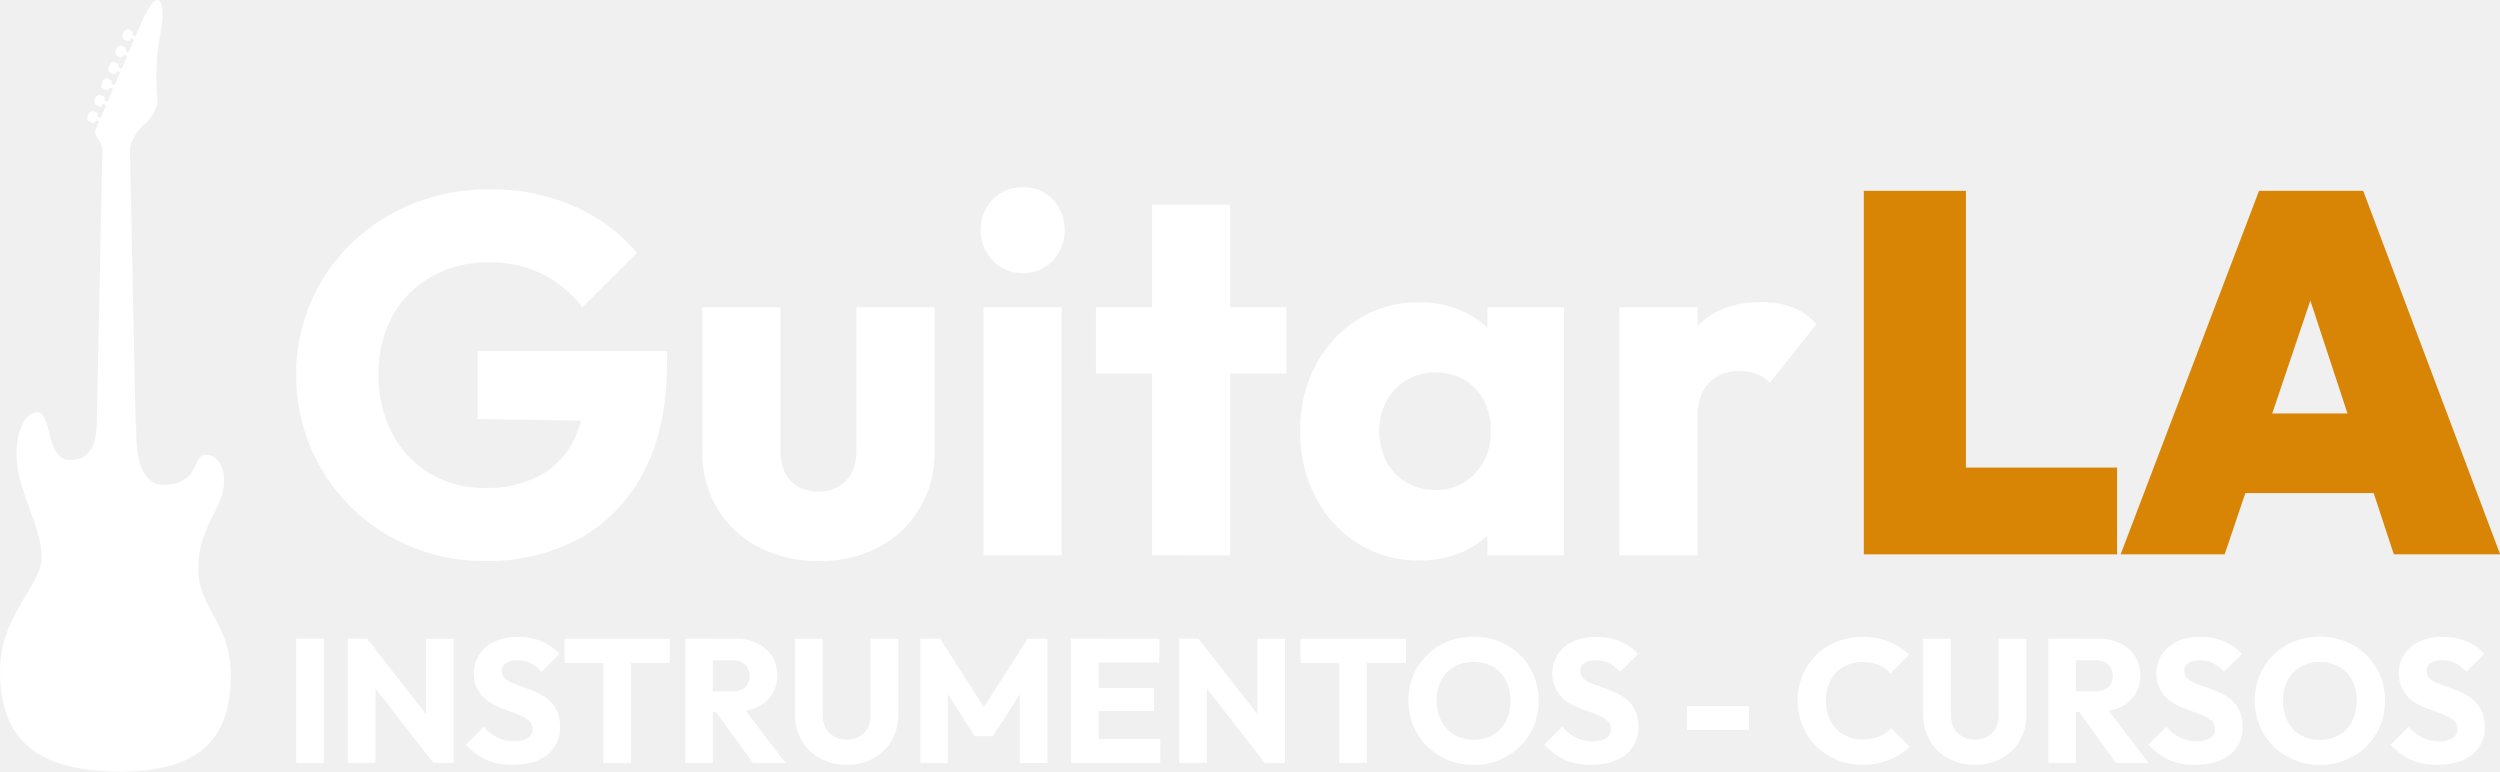
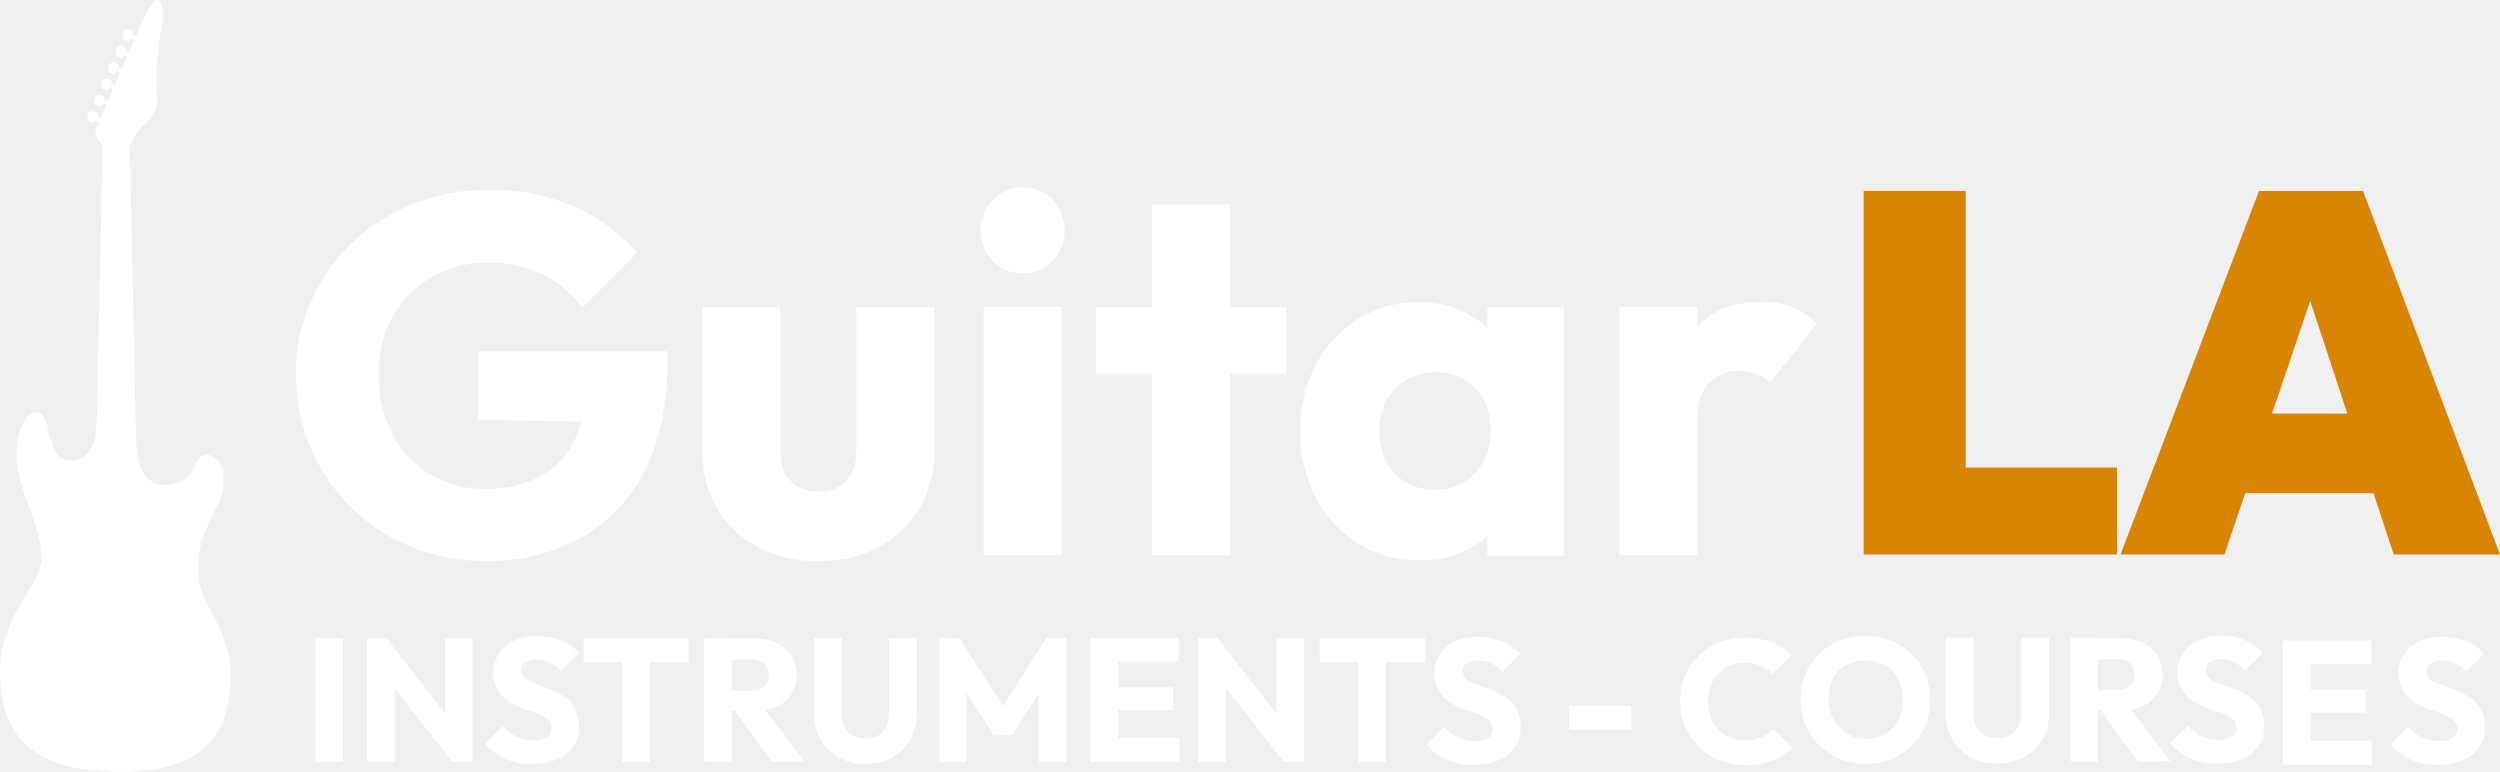
- <svg xmlns="http://www.w3.org/2000/svg" id="Capa_1" data-name="Capa 1" viewBox="0 0 644.3 198.86">
-   <defs>
-     <style>.cls-1,.cls-2{fill:#fff;}.cls-2{fill-rule:evenodd;}.cls-3{fill:#d88506;}</style>
-   </defs>
-   <path class="cls-1" d="M143.59,161.33a49,49,0,0,1-19-3.69A47.51,47.51,0,0,1,95,113.3a46.32,46.32,0,0,1,3.82-18.82,47,47,0,0,1,10.6-15.2A48.49,48.49,0,0,1,125.3,69.15a52,52,0,0,1,19.48-3.62,53.06,53.06,0,0,1,21.77,4.34,44.63,44.63,0,0,1,16.26,12L168.73,95.93a29.28,29.28,0,0,0-10.53-8.69,31.36,31.36,0,0,0-13.69-2.9A29.33,29.33,0,0,0,129.91,88,25.77,25.77,0,0,0,119.84,98.1a30.71,30.71,0,0,0-3.62,15.2,31.5,31.5,0,0,0,3.56,15.26,26.1,26.1,0,0,0,9.73,10.27,27.29,27.29,0,0,0,14.22,3.68,28.9,28.9,0,0,0,13.88-3.09,21.19,21.19,0,0,0,8.81-8.95,30.2,30.2,0,0,0,3.09-14.28l13.69,9.21-41.45-.66V107.25h48.82v3q0,16.71-6,28.1A40.51,40.51,0,0,1,168,155.54,50.07,50.07,0,0,1,143.59,161.33Z" transform="translate(-18.66 -16.75)" />
-   <path class="cls-1" d="M229.66,161.33a32.65,32.65,0,0,1-15.6-3.62,26.65,26.65,0,0,1-10.59-10A28,28,0,0,1,199.65,133V95.93h20.13v36.84a13.22,13.22,0,0,0,1.12,5.66,8.21,8.21,0,0,0,3.36,3.68,10.44,10.44,0,0,0,5.4,1.32,9.24,9.24,0,0,0,7.1-2.83c1.75-1.89,2.63-4.49,2.63-7.83V95.93h20.13v37a28.35,28.35,0,0,1-3.81,14.81,26.89,26.89,0,0,1-10.53,10A32.22,32.22,0,0,1,229.66,161.33Z" transform="translate(-18.66 -16.75)" />
-   <path class="cls-1" d="M282.29,87.11a10.35,10.35,0,0,1-7.83-3.23,11.54,11.54,0,0,1,0-15.72A10.47,10.47,0,0,1,282.29,65a10.27,10.27,0,0,1,7.76,3.16,11.71,11.71,0,0,1,0,15.72A10.15,10.15,0,0,1,282.29,87.11Zm-10.14,72.77V95.93h20.14v63.95Z" transform="translate(-18.66 -16.75)" />
-   <path class="cls-1" d="M301.1,113V95.93h49.09V113Zm14.48,46.85V69.48h20.13v90.4Z" transform="translate(-18.66 -16.75)" />
-   <path class="cls-1" d="M384.4,161.2a29,29,0,0,1-15.73-4.34A31.06,31.06,0,0,1,357.75,145a35.64,35.64,0,0,1-4-17.11,35.62,35.62,0,0,1,4-17.1A31,31,0,0,1,368.67,99a29,29,0,0,1,15.73-4.34,26.51,26.51,0,0,1,11.65,2.5,22.65,22.65,0,0,1,8.48,6.91,18.56,18.56,0,0,1,3.69,10.07v27.63a18.92,18.92,0,0,1-3.62,10.07,22,22,0,0,1-8.49,6.91A27,27,0,0,1,384.4,161.2ZM388.48,143a13.45,13.45,0,0,0,10.39-4.28,15.36,15.36,0,0,0,4-10.86,16.93,16.93,0,0,0-1.78-7.89,13.12,13.12,0,0,0-5-5.33,15.43,15.43,0,0,0-14.87,0A14,14,0,0,0,376,120a17.33,17.33,0,0,0-.06,15.66,13.72,13.72,0,0,0,5.13,5.39A14,14,0,0,0,388.48,143ZM402,159.88V142.64l3-15.52-3-15.53V95.93h19.75v63.95Z" transform="translate(-18.66 -16.75)" />
-   <path class="cls-1" d="M436,159.88V95.93h20.13v63.95Zm20.13-35.14-8.42-6.58q2.51-11.18,8.42-17.37c4-4.12,9.43-6.18,16.45-6.18a21.92,21.92,0,0,1,8.1,1.38,16.29,16.29,0,0,1,6.11,4.28l-12,15.13a8.73,8.73,0,0,0-3.29-2.23,11.87,11.87,0,0,0-4.47-.79,10.49,10.49,0,0,0-8,3.09Q456.11,118.56,456.11,124.74Z" transform="translate(-18.66 -16.75)" />
-   <path class="cls-1" d="M95,213.35v-32h7.11v32Z" transform="translate(-18.66 -16.75)" />
-   <path class="cls-1" d="M108.3,213.35v-32h5l2.12,6.39v25.59Zm22.06,0-18.84-24.14,1.77-7.84,18.84,24.14Zm0,0-1.9-6.39V181.37h7.11v32Z" transform="translate(-18.66 -16.75)" />
-   <path class="cls-1" d="M150.69,213.85a16.42,16.42,0,0,1-6.77-1.29,16,16,0,0,1-5.18-3.92l4.62-4.58a11.46,11.46,0,0,0,3.42,2.74,9.35,9.35,0,0,0,4.37,1,6.33,6.33,0,0,0,3.51-.82,2.56,2.56,0,0,0,1.24-2.26,2.88,2.88,0,0,0-.81-2.13,7.08,7.08,0,0,0-2.15-1.4c-.9-.4-1.88-.77-2.95-1.14s-2.13-.77-3.19-1.24a13.3,13.3,0,0,1-2.92-1.77,8,8,0,0,1-2.15-2.67A9,9,0,0,1,146.3,182a14.45,14.45,0,0,1,5.84-1.11,15.7,15.7,0,0,1,6.14,1.17,12.66,12.66,0,0,1,4.6,3.22l-4.62,4.57a11.14,11.14,0,0,0-2.92-2.22,7.47,7.47,0,0,0-3.33-.72,5.39,5.39,0,0,0-2.95.7,2.27,2.27,0,0,0-1.08,2,2.56,2.56,0,0,0,.81,2,7.13,7.13,0,0,0,2.15,1.29c.89.36,1.87.72,2.95,1.08s2.13.79,3.19,1.27a13.54,13.54,0,0,1,2.92,1.83,8.29,8.29,0,0,1,2.15,2.81,9.6,9.6,0,0,1,.82,4.19,8.69,8.69,0,0,1-3.26,7.18C157.53,213,154.53,213.85,150.69,213.85Z" transform="translate(-18.66 -16.75)" />
-   <path class="cls-1" d="M164.15,187.58v-6.21h27.13v6.21Zm10,25.77V181.83h7.11v31.52Z" transform="translate(-18.66 -16.75)" />
-   <path class="cls-1" d="M195.26,213.35v-32h7.11v32Zm5.44-13.18v-5.25h6.74a4.65,4.65,0,0,0,3.29-1.09,4.26,4.26,0,0,0,0-5.8,4.44,4.44,0,0,0-3.26-1.13H200.7v-5.53h7.6a12.35,12.35,0,0,1,5.58,1.2,9.37,9.37,0,0,1,3.76,3.33,9.59,9.59,0,0,1,0,9.81,9.14,9.14,0,0,1-3.81,3.28,13.06,13.06,0,0,1-5.75,1.18Zm12,13.18-10-13.77,6.52-1.77,11.87,15.54Z" transform="translate(-18.66 -16.75)" />
-   <path class="cls-1" d="M236.93,213.85a14.06,14.06,0,0,1-7-1.68,12.14,12.14,0,0,1-4.71-4.64,13.42,13.42,0,0,1-1.69-6.77V181.37h7.15v19.8a6.39,6.39,0,0,0,.82,3.3,5.46,5.46,0,0,0,2.24,2.15,6.66,6.66,0,0,0,3.15.75,6.46,6.46,0,0,0,3.17-.75,5.5,5.5,0,0,0,2.15-2.13,6.45,6.45,0,0,0,.79-3.28V181.37h7.16V200.8a13.36,13.36,0,0,1-1.68,6.75,12,12,0,0,1-4.66,4.62A13.94,13.94,0,0,1,236.93,213.85Z" transform="translate(-18.66 -16.75)" />
-   <path class="cls-1" d="M255.86,213.35v-32h5.07L273.52,201h-2.58l12.55-19.61h5.11v32h-7.11v-20l1.27.31-8.2,12.77h-4.71l-8.15-12.77,1.22-.31v20Z" transform="translate(-18.66 -16.75)" />
-   <path class="cls-1" d="M294.72,213.35v-32h7.11v32Zm5.43-25.86v-6.12h17.3v6.12Zm0,12.5v-5.94h15.94V200Zm0,13.36v-6.16h17.53v6.16Z" transform="translate(-18.66 -16.75)" />
-   <path class="cls-1" d="M322.57,213.35v-32h5l2.13,6.39v25.59Zm22.06,0-18.85-24.14,1.77-7.84,18.84,24.14Zm0,0L342.72,207V181.37h7.11v32Z" transform="translate(-18.66 -16.75)" />
-   <path class="cls-1" d="M353.82,187.58v-6.21H381v6.21Zm10,25.77V181.83h7.11v31.52Z" transform="translate(-18.66 -16.75)" />
-   <path class="cls-1" d="M398.52,213.89a17.17,17.17,0,0,1-6.68-1.27,16.65,16.65,0,0,1-5.37-3.53,15.91,15.91,0,0,1-3.57-5.28,17.29,17.29,0,0,1,0-13,16.09,16.09,0,0,1,3.53-5.24,16.33,16.33,0,0,1,5.32-3.49,18.51,18.51,0,0,1,13.32,0,16.74,16.74,0,0,1,5.34,3.49,16,16,0,0,1,3.55,5.26,17.37,17.37,0,0,1,0,13,15.92,15.92,0,0,1-3.53,5.25,16.22,16.22,0,0,1-5.32,3.51A16.93,16.93,0,0,1,398.52,213.89Zm-.09-6.48a9.7,9.7,0,0,0,5-1.26,8.55,8.55,0,0,0,3.33-3.56,11.28,11.28,0,0,0,1.18-5.27,11.79,11.79,0,0,0-.68-4.1,9,9,0,0,0-1.95-3.17,8.46,8.46,0,0,0-3-2,10.22,10.22,0,0,0-3.87-.71,9.86,9.86,0,0,0-5,1.25A8.47,8.47,0,0,0,390.1,192a11.12,11.12,0,0,0-1.18,5.28,12,12,0,0,0,.68,4.12,9.32,9.32,0,0,0,1.92,3.19,8.41,8.41,0,0,0,3,2.06A10.17,10.17,0,0,0,398.43,207.41Z" transform="translate(-18.66 -16.75)" />
-   <path class="cls-1" d="M428.64,213.85a16.35,16.35,0,0,1-6.77-1.29,15.91,15.91,0,0,1-5.19-3.92l4.62-4.58a11.58,11.58,0,0,0,3.42,2.74,9.35,9.35,0,0,0,4.37,1,6.33,6.33,0,0,0,3.51-.82,2.57,2.57,0,0,0,1.25-2.26,2.89,2.89,0,0,0-.82-2.13,7,7,0,0,0-2.15-1.4c-.89-.4-1.87-.77-2.95-1.14s-2.13-.77-3.19-1.24a13.3,13.3,0,0,1-2.92-1.77,8,8,0,0,1-2.15-2.67A9,9,0,0,1,424.24,182a14.47,14.47,0,0,1,5.85-1.11,15.65,15.65,0,0,1,6.13,1.17,12.66,12.66,0,0,1,4.6,3.22l-4.62,4.57a11.14,11.14,0,0,0-2.92-2.22,7.47,7.47,0,0,0-3.33-.72,5.33,5.33,0,0,0-2.94.7,2.25,2.25,0,0,0-1.09,2,2.56,2.56,0,0,0,.81,2,7.13,7.13,0,0,0,2.15,1.29c.9.36,1.88.72,2.95,1.08s2.14.79,3.19,1.27a13.54,13.54,0,0,1,2.92,1.83,8.29,8.29,0,0,1,2.15,2.81,9.6,9.6,0,0,1,.82,4.19,8.69,8.69,0,0,1-3.26,7.18Q434.38,213.85,428.64,213.85Z" transform="translate(-18.66 -16.75)" />
-   <path class="cls-1" d="M453.41,204.83v-6.07h16v6.07Z" transform="translate(-18.66 -16.75)" />
-   <path class="cls-1" d="M498.74,213.85a17.43,17.43,0,0,1-6.63-1.25,16.13,16.13,0,0,1-8.9-8.79,17.24,17.24,0,0,1,0-13,15.88,15.88,0,0,1,3.53-5.24,16.42,16.42,0,0,1,5.32-3.46,18.89,18.89,0,0,1,13.41,0,16.38,16.38,0,0,1,5.19,3.35l-4.76,4.8a9.1,9.1,0,0,0-3.06-2.13,10.44,10.44,0,0,0-4.14-.77,10.12,10.12,0,0,0-3.83.7,8.37,8.37,0,0,0-3,2,9.41,9.41,0,0,0-1.95,3.17,12.36,12.36,0,0,0,0,8.2,9.51,9.51,0,0,0,1.95,3.17,8.66,8.66,0,0,0,3,2,9.76,9.76,0,0,0,3.83.73,10.91,10.91,0,0,0,4.26-.77,9.41,9.41,0,0,0,3.12-2.13l4.8,4.8a17.5,17.5,0,0,1-5.28,3.35A17.76,17.76,0,0,1,498.74,213.85Z" transform="translate(-18.66 -16.75)" />
-   <path class="cls-1" d="M527.64,213.85a14,14,0,0,1-6.95-1.68,12,12,0,0,1-4.71-4.64,13.43,13.43,0,0,1-1.7-6.77V181.37h7.16v19.8a6.48,6.48,0,0,0,.81,3.3,5.46,5.46,0,0,0,2.24,2.15,6.66,6.66,0,0,0,3.15.75,6.43,6.43,0,0,0,3.17-.75,5.44,5.44,0,0,0,2.15-2.13,6.45,6.45,0,0,0,.8-3.28V181.37h7.15V200.8a13.36,13.36,0,0,1-1.68,6.75,12,12,0,0,1-4.66,4.62A13.89,13.89,0,0,1,527.64,213.85Z" transform="translate(-18.66 -16.75)" />
-   <path class="cls-1" d="M546.57,213.35v-32h7.11v32ZM552,200.17v-5.25h6.74a4.65,4.65,0,0,0,3.29-1.09,4.26,4.26,0,0,0,0-5.8,4.44,4.44,0,0,0-3.26-1.13H552v-5.53h7.6a12.35,12.35,0,0,1,5.58,1.2,9.27,9.27,0,0,1,3.75,3.33,9.53,9.53,0,0,1,0,9.81,9,9,0,0,1-3.8,3.28,13.06,13.06,0,0,1-5.75,1.18Zm12,13.18-10-13.77,6.52-1.77,11.87,15.54Z" transform="translate(-18.66 -16.75)" />
-   <path class="cls-1" d="M584.3,213.85a16.35,16.35,0,0,1-6.77-1.29,15.91,15.91,0,0,1-5.19-3.92l4.62-4.58a11.58,11.58,0,0,0,3.42,2.74,9.35,9.35,0,0,0,4.37,1,6.33,6.33,0,0,0,3.51-.82,2.57,2.57,0,0,0,1.25-2.26,2.89,2.89,0,0,0-.82-2.13,7,7,0,0,0-2.15-1.4c-.89-.4-1.87-.77-2.95-1.14s-2.13-.77-3.19-1.24a13.3,13.3,0,0,1-2.92-1.77,8,8,0,0,1-2.15-2.67A9,9,0,0,1,579.9,182a14.47,14.47,0,0,1,5.85-1.11,15.65,15.65,0,0,1,6.13,1.17,12.66,12.66,0,0,1,4.6,3.22l-4.62,4.57a11.14,11.14,0,0,0-2.92-2.22,7.47,7.47,0,0,0-3.33-.72,5.33,5.33,0,0,0-2.94.7,2.25,2.25,0,0,0-1.09,2,2.56,2.56,0,0,0,.81,2,7.13,7.13,0,0,0,2.15,1.29c.9.36,1.88.72,3,1.08s2.14.79,3.19,1.27a13.54,13.54,0,0,1,2.92,1.83,8.29,8.29,0,0,1,2.15,2.81,9.6,9.6,0,0,1,.82,4.19,8.69,8.69,0,0,1-3.26,7.18Q590,213.85,584.3,213.85Z" transform="translate(-18.66 -16.75)" />
-   <path class="cls-1" d="M616.63,213.89a17.21,17.21,0,0,1-6.68-1.27,16.61,16.61,0,0,1-5.36-3.53,15.93,15.93,0,0,1-3.58-5.28,17.29,17.29,0,0,1,0-13,16.09,16.09,0,0,1,3.53-5.24,16.33,16.33,0,0,1,5.32-3.49,18.51,18.51,0,0,1,13.32,0,16.63,16.63,0,0,1,5.34,3.49,16,16,0,0,1,3.56,5.26,17.37,17.37,0,0,1,0,13,16.22,16.22,0,0,1-8.86,8.76A16.93,16.93,0,0,1,616.63,213.89Zm-.09-6.48a9.76,9.76,0,0,0,5-1.26,8.67,8.67,0,0,0,3.33-3.56,11.4,11.4,0,0,0,1.17-5.27,11.56,11.56,0,0,0-.68-4.1,9.12,9.12,0,0,0-1.94-3.17,8.5,8.5,0,0,0-3-2,10.22,10.22,0,0,0-3.87-.71,9.79,9.79,0,0,0-5,1.25,8.43,8.43,0,0,0-3.33,3.49,11.12,11.12,0,0,0-1.18,5.28,12,12,0,0,0,.68,4.12,9.18,9.18,0,0,0,1.93,3.19,8.37,8.37,0,0,0,3,2.06A10.21,10.21,0,0,0,616.54,207.41Z" transform="translate(-18.66 -16.75)" />
-   <path class="cls-1" d="M646.75,213.85a16.39,16.39,0,0,1-6.77-1.29,15.91,15.91,0,0,1-5.19-3.92l4.62-4.58a11.71,11.71,0,0,0,3.42,2.74,9.38,9.38,0,0,0,4.37,1,6.33,6.33,0,0,0,3.51-.82A2.57,2.57,0,0,0,652,204.7a2.85,2.85,0,0,0-.82-2.13,7,7,0,0,0-2.15-1.4c-.89-.4-1.87-.77-2.94-1.14s-2.14-.77-3.19-1.24a13.3,13.3,0,0,1-2.92-1.77,8,8,0,0,1-2.16-2.67A9,9,0,0,1,642.36,182a14.45,14.45,0,0,1,5.84-1.11,15.73,15.73,0,0,1,6.14,1.17,12.62,12.62,0,0,1,4.59,3.22l-4.62,4.57a11,11,0,0,0-2.92-2.22,7.47,7.47,0,0,0-3.33-.72,5.38,5.38,0,0,0-2.94.7,2.25,2.25,0,0,0-1.09,2,2.54,2.54,0,0,0,.82,2,7,7,0,0,0,2.15,1.29q1.34.54,2.94,1.08c1.07.37,2.14.79,3.2,1.27a13.78,13.78,0,0,1,2.92,1.83,8.29,8.29,0,0,1,2.15,2.81,9.75,9.75,0,0,1,.81,4.19,8.66,8.66,0,0,1-3.26,7.18Q652.51,213.85,646.75,213.85Z" transform="translate(-18.66 -16.75)" />
-   <path class="cls-2" d="M28.32,123c-3-.05-5.7,4.71-5.37,12,.39,8.57,6.43,17.27,6.43,25.55,0,7.09-10.81,14.78-10.71,29.35.1,16.6,8.4,25.71,31.15,25.71s28.32-10.87,28.32-25c0-13-8.38-17.35-8.38-27.07,0-10.22,5.42-14.88,6.43-20.6,1.19-6.77-2.56-9.85-5.33-8.78-2.46,1-1.34,7.37-9.92,7.55-4.12.09-7.16-3.77-7.16-13.33s-9.64-10.6-10.22-1.22c-.18,2.78-1.06,8.14-6.81,8.17C30.35,135.34,32.14,123.11,28.32,123Z" transform="translate(-18.66 -16.75)" />
-   <polygon class="cls-2" points="24.62 124.69 35.27 124.69 33.42 35.05 26.46 35.05 24.62 124.69" />
-   <path class="cls-2" d="M59.24,42.62A61.86,61.86,0,0,1,60,25.35c1.67-8.41-.47-13.15-5.12-2.27L43.74,49.2c-.44,1-1.17,1.46.31,3.55a4.71,4.71,0,0,1,1,2.35h7.09c0-1.18,1.37-4.32,3.87-6.42C57.55,47.38,59.4,44.46,59.24,42.62Z" transform="translate(-18.66 -16.75)" />
-   <rect class="cls-1" x="52.94" y="24.84" width="1" height="3.38" transform="translate(-10.64 48.48) rotate(-66.84)" />
-   <path class="cls-2" d="M51.63,27.38l-1.08-.46c-.85-.76,0-2.71,1.13-2.63l1.07.46C53.22,25.35,52.38,27.31,51.63,27.38Z" transform="translate(-18.66 -16.75)" />
-   <rect class="cls-1" x="51.13" y="29.06" width="1" height="3.38" transform="translate(-15.62 49.37) rotate(-66.83)" />
-   <path class="cls-2" d="M49.82,31.61l-1.08-.47c-.85-.76,0-2.71,1.13-2.63L51,29C51.41,29.57,50.57,31.53,49.82,31.61Z" transform="translate(-18.66 -16.75)" />
-   <rect class="cls-1" x="49.33" y="33.28" width="1" height="3.38" transform="translate(-20.6 50.27) rotate(-66.82)" />
-   <path class="cls-2" d="M48,35.83l-1.07-.46c-.85-.76,0-2.72,1.12-2.63l1.08.46C49.61,33.79,48.77,35.75,48,35.83Z" transform="translate(-18.66 -16.75)" />
-   <rect class="cls-1" x="47.52" y="37.5" width="1" height="3.38" transform="translate(-25.57 51.19) rotate(-66.85)" />
-   <path class="cls-2" d="M46.21,40.05l-1.08-.46c-.85-.76,0-2.72,1.13-2.63l1.07.46C47.8,38,47,40,46.21,40.05Z" transform="translate(-18.66 -16.75)" />
-   <rect class="cls-1" x="45.72" y="41.73" width="1" height="3.38" transform="translate(-30.55 52.07) rotate(-66.83)" />
-   <path class="cls-2" d="M44.4,44.27l-1.08-.46c-.85-.76,0-2.72,1.13-2.63l1.08.46C46,42.23,45.15,44.2,44.4,44.27Z" transform="translate(-18.66 -16.75)" />
-   <rect class="cls-1" x="43.91" y="45.95" width="1" height="3.38" transform="translate(-35.53 52.97) rotate(-66.83)" />
-   <path class="cls-2" d="M42.6,48.49,41.52,48c-.85-.76,0-2.72,1.12-2.63l1.08.46C44.19,46.46,43.35,48.42,42.6,48.49Z" transform="translate(-18.66 -16.75)" />
-   <path class="cls-3" d="M499,159.62V65.93h26.31v93.69Zm21.45,0V137.25h43.82v22.37Z" transform="translate(-18.66 -16.75)" />
-   <path class="cls-3" d="M565.19,159.62l35.67-93.69H627.7L663,159.62H635.6L609.41,80h9.47L592,159.62Zm23.17-15.79V123.3h52.37v20.53Z" transform="translate(-18.66 -16.75)" />
+ <svg xmlns="http://www.w3.org/2000/svg" version="1.1" id="Capa_1" x="0px" y="0px" viewBox="0 0 644.3 198.9" style="enable-background:new 0 0 644.3 198.9;" xml:space="preserve">
+   <style type="text/css">
+ 	.st0{fill:#FFFFFF;}
+ 	.st1{fill-rule:evenodd;clip-rule:evenodd;fill:#FFFFFF;}
+ 	.st2{fill:#D88506;}
+ </style>
+   <path class="st0" d="M124.9,144.6c-6.5,0-13-1.2-19-3.7c-18-7.3-29.7-24.9-29.6-44.3c-0.1-6.5,1.2-12.9,3.8-18.8  c2.5-5.7,6.1-10.9,10.6-15.2c4.6-4.4,10-7.8,15.9-10.1c6.2-2.4,12.8-3.7,19.5-3.6c7.5-0.1,14.9,1.4,21.8,4.3  c6.3,2.7,11.8,6.8,16.3,12l-14.1,14.1c-2.8-3.7-6.4-6.7-10.5-8.7c-4.3-2-9-3-13.7-2.9c-5.1-0.1-10.1,1.2-14.6,3.7  c-4.2,2.4-7.7,5.9-10.1,10.1c-2.5,4.7-3.7,9.9-3.6,15.2c-0.1,5.3,1.1,10.6,3.6,15.3c2.2,4.3,5.6,7.8,9.7,10.3  c4.3,2.5,9.2,3.8,14.2,3.7c4.8,0.1,9.6-0.9,13.9-3.1c3.8-2,6.8-5.1,8.8-8.9c2.2-4.4,3.2-9.3,3.1-14.3l13.7,9.2l-41.4-0.7V90.5h48.8  v3c0,11.1-2,20.5-6,28.1c-3.7,7.3-9.4,13.3-16.6,17.2C141.8,142.8,133.4,144.8,124.9,144.6z" />
+   <path class="st0" d="M211,144.6c-5.4,0.1-10.8-1.1-15.6-3.6c-4.4-2.3-8.1-5.7-10.6-10c-2.6-4.5-3.9-9.5-3.8-14.7V79.2h20.1V116  c0,1.9,0.3,3.9,1.1,5.7c0.7,1.5,1.9,2.8,3.4,3.7c1.6,0.9,3.5,1.4,5.4,1.3c2.7,0.1,5.3-0.9,7.1-2.8c1.8-1.9,2.6-4.5,2.6-7.8V79.2  h20.1v37c0.1,5.2-1.2,10.3-3.8,14.8c-2.5,4.2-6.2,7.7-10.5,10C221.7,143.5,216.4,144.7,211,144.6z" />
+   <path class="st0" d="M263.6,70.4c-3,0.1-5.8-1.1-7.8-3.2c-4.1-4.4-4.1-11.3,0-15.7c2.1-2.1,4.9-3.3,7.8-3.2c2.9-0.1,5.7,1.1,7.8,3.2  c4,4.5,4,11.3,0,15.7C269.4,69.3,266.6,70.5,263.6,70.4z M253.5,143.1v-64h20.1v64H253.5z" />
+   <path class="st0" d="M282.4,96.2V79.2h49.1v17.1H282.4z M296.9,143.1V52.7h20.1v90.4L296.9,143.1z" />
+   <path class="st0" d="M365.7,144.4c-5.6,0.1-11-1.4-15.7-4.3c-4.6-2.9-8.4-7-10.9-11.9c-2.7-5.3-4.1-11.2-4-17.1  c-0.1-5.9,1.3-11.8,4-17.1c2.5-4.8,6.3-8.9,10.9-11.8c4.7-2.9,10.2-4.4,15.7-4.3c4-0.1,8,0.8,11.6,2.5c3.3,1.6,6.3,3.9,8.5,6.9  c2.2,2.9,3.5,6.4,3.7,10.1V125c-0.2,3.6-1.5,7.1-3.6,10.1c-2.2,3-5.1,5.4-8.5,6.9C373.8,143.7,369.8,144.5,365.7,144.4z   M369.8,126.2c3.9,0.2,7.7-1.4,10.4-4.3c2.7-3,4.1-6.9,4-10.9c0.1-2.7-0.6-5.4-1.8-7.9c-1.1-2.2-2.9-4.1-5-5.3  c-4.6-2.5-10.2-2.5-14.9,0c-2.2,1.3-4,3.1-5.2,5.4c-2.5,4.9-2.5,10.7-0.1,15.7c1.2,2.2,3,4.1,5.1,5.4  C364.7,125.6,367.2,126.3,369.8,126.2z M383.3,143.1v-17.2l3-15.5l-3-15.5V79.2h19.8v64H383.3z" />
+   <path class="st0" d="M417.3,143.1v-64h20.1v64H417.3z M437.5,108l-8.4-6.6c1.7-7.5,4.5-13.2,8.4-17.4c4-4.1,9.4-6.2,16.5-6.2  c2.8-0.1,5.5,0.4,8.1,1.4c2.3,0.9,4.4,2.4,6.1,4.3l-12,15.1c-0.9-1-2-1.7-3.3-2.2c-1.4-0.5-2.9-0.8-4.5-0.8c-3-0.2-5.9,1-8,3.1  C438.4,100.8,437.4,103.9,437.5,108L437.5,108z" />
+   <path class="st0" d="M81.3,196.4v-32h7.1v32H81.3z" />
+   <path class="st0" d="M94.6,196.4v-32h5l2.1,6.4v25.6L94.6,196.4z M116.6,196.4l-18.8-24.1l1.8-7.8l18.8,24.1L116.6,196.4z   M116.6,196.4l-1.9-6.4v-25.6h7.1v32L116.6,196.4z" />
+   <path class="st0" d="M137,196.9c-2.3,0.1-4.6-0.4-6.8-1.3c-2-0.9-3.7-2.3-5.2-3.9l4.6-4.6c1,1.1,2.1,2.1,3.4,2.7  c1.4,0.7,2.9,1,4.4,1c1.2,0.1,2.4-0.2,3.5-0.8c0.8-0.5,1.3-1.3,1.2-2.3c0-0.8-0.3-1.6-0.8-2.1c-0.6-0.6-1.4-1.1-2.1-1.4  c-0.9-0.4-1.9-0.8-2.9-1.1s-2.1-0.8-3.2-1.2c-1-0.5-2-1.1-2.9-1.8c-0.9-0.7-1.6-1.6-2.1-2.7c-2.2-4.4-0.5-9.8,4-12.1  c0.2-0.1,0.4-0.2,0.6-0.3c1.8-0.8,3.8-1.1,5.8-1.1c2.1,0,4.2,0.4,6.1,1.2c1.8,0.7,3.3,1.8,4.6,3.2l-4.6,4.6  c-0.8-0.9-1.8-1.6-2.9-2.2c-1-0.5-2.2-0.7-3.3-0.7c-1-0.1-2.1,0.2-2.9,0.7c-0.7,0.4-1.1,1.2-1.1,2c0,0.8,0.3,1.5,0.8,2  c0.6,0.6,1.4,1,2.1,1.3c0.9,0.4,1.9,0.7,2.9,1.1s2.1,0.8,3.2,1.3c1,0.5,2,1.1,2.9,1.8c0.9,0.8,1.6,1.7,2.1,2.8  c0.6,1.3,0.9,2.7,0.8,4.2c0.1,2.8-1.1,5.4-3.3,7.2C143.8,196,140.8,196.9,137,196.9z" />
+   <path class="st0" d="M150.4,170.6v-6.2h27.1v6.2H150.4z M160.4,196.4v-31.5h7.1v31.5H160.4z" />
+   <path class="st0" d="M181.5,196.4v-32h7.1v32H181.5z M187,183.2v-5.2h6.7c1.2,0.1,2.4-0.3,3.3-1.1c1.5-1.6,1.5-4.2,0-5.8  c-0.9-0.8-2.1-1.2-3.3-1.1H187v-5.5h7.6c1.9,0,3.8,0.4,5.6,1.2c1.5,0.7,2.8,1.9,3.8,3.3c1.8,3,1.8,6.8,0,9.8  c-0.9,1.4-2.3,2.6-3.8,3.3c-1.8,0.8-3.8,1.2-5.8,1.2L187,183.2z M199,196.4l-10-13.8l6.5-1.8l11.9,15.5L199,196.4z" />
+   <path class="st0" d="M223.2,196.9c-2.4,0.1-4.9-0.5-7-1.7c-2-1.1-3.6-2.7-4.7-4.6c-1.2-2.1-1.7-4.4-1.7-6.8v-19.4h7.1v19.8  c0,1.2,0.3,2.3,0.8,3.3c0.5,0.9,1.3,1.7,2.2,2.1c1,0.5,2.1,0.8,3.1,0.8c1.1,0,2.2-0.2,3.2-0.8c0.9-0.5,1.6-1.2,2.1-2.1  c0.5-1,0.8-2.1,0.8-3.3v-19.8h7.2v19.4c0,2.4-0.5,4.7-1.7,6.8c-1.1,1.9-2.7,3.5-4.7,4.6C228,196.3,225.6,196.9,223.2,196.9z" />
+   <path class="st0" d="M242.1,196.4v-32h5.1l12.6,19.6h-2.6l12.5-19.6h5.1v32h-7.1v-20l1.3,0.3l-8.2,12.8h-4.7l-8.2-12.8l1.2-0.3v20  L242.1,196.4z" />
+   <path class="st0" d="M281,196.4v-32h7.1v32H281z M286.4,170.5v-6.1h17.3v6.1H286.4z M286.4,183v-5.9h15.9v5.9L286.4,183z   M286.4,196.4v-6.2H304v6.2H286.4z" />
+   <path class="st0" d="M308.8,196.4v-32h5l2.1,6.4v25.6L308.8,196.4z M330.9,196.4l-18.9-24.1l1.8-7.8l18.8,24.1L330.9,196.4z   M330.9,196.4L329,190v-25.6h7.1v32L330.9,196.4z" />
+   <path class="st0" d="M340.1,170.6v-6.2h27.2v6.2H340.1z M350.1,196.4v-31.5h7.1v31.5H350.1z" />
+   <path class="st0" d="M481,196.9c-2.3,0-4.6-0.4-6.7-1.3c-2-0.8-3.8-2-5.4-3.5c-1.5-1.5-2.7-3.3-3.6-5.3c-1.7-4.2-1.7-8.8,0-13  c0.8-2,2-3.7,3.5-5.2c1.5-1.5,3.3-2.7,5.3-3.5c4.3-1.7,9-1.7,13.3,0c2,0.8,3.8,2,5.3,3.5c1.5,1.5,2.7,3.3,3.5,5.3  c1.7,4.2,1.7,8.8,0,13c-0.8,2-2,3.8-3.5,5.2c-1.5,1.5-3.3,2.7-5.3,3.5C485.5,196.5,483.2,196.9,481,196.9z M480.9,190.4  c1.7,0,3.5-0.4,5-1.3c1.4-0.8,2.6-2.1,3.3-3.6c0.8-1.6,1.2-3.4,1.2-5.3c0-1.4-0.2-2.8-0.7-4.1c-0.4-1.2-1.1-2.3-2-3.2  c-0.8-0.9-1.9-1.6-3-2c-1.2-0.5-2.5-0.7-3.9-0.7c-1.7,0-3.5,0.4-5,1.2c-1.4,0.8-2.6,2-3.3,3.4c-0.8,1.6-1.2,3.4-1.2,5.3  c0,1.4,0.2,2.8,0.7,4.1c0.4,1.2,1.1,2.3,1.9,3.2c0.8,0.9,1.9,1.6,3,2.1C478.2,190.2,479.5,190.4,480.9,190.4z" />
+   <path class="st0" d="M379.6,197.1c-2.3,0.1-4.6-0.4-6.8-1.3c-2-0.9-3.7-2.3-5.2-3.9l4.6-4.6c1,1.1,2.1,2.1,3.4,2.7  c1.4,0.7,2.9,1,4.4,1c1.2,0.1,2.4-0.2,3.5-0.8c0.8-0.5,1.3-1.3,1.2-2.3c0-0.8-0.3-1.6-0.8-2.1c-0.6-0.6-1.4-1.1-2.1-1.4  c-0.9-0.4-1.9-0.8-3-1.1s-2.1-0.8-3.2-1.2c-1-0.5-2-1.1-2.9-1.8c-0.9-0.7-1.6-1.6-2.1-2.7c-2.2-4.4-0.5-9.8,4-12.1  c0.2-0.1,0.4-0.2,0.6-0.3c1.9-0.8,3.8-1.1,5.9-1.1c2.1,0,4.2,0.4,6.1,1.2c1.8,0.7,3.3,1.8,4.6,3.2l-4.6,4.6  c-0.8-0.9-1.8-1.6-2.9-2.2c-1-0.5-2.2-0.7-3.3-0.7c-1-0.1-2,0.2-2.9,0.7c-0.7,0.4-1.1,1.2-1.1,2c0,0.8,0.3,1.5,0.8,2  c0.6,0.6,1.4,1,2.1,1.3c0.9,0.4,1.9,0.7,3,1.1s2.1,0.8,3.2,1.3c1,0.5,2,1.1,2.9,1.8c0.9,0.8,1.6,1.7,2.1,2.8  c0.6,1.3,0.9,2.7,0.8,4.2c0.1,2.8-1.1,5.4-3.3,7.2C386.4,196.3,383.4,197.1,379.6,197.1z" />
+   <path class="st0" d="M404.4,188.1V182h16v6.1H404.4z" />
+   <path class="st0" d="M449.8,197.2c-2.3,0-4.5-0.4-6.6-1.2c-4-1.6-7.2-4.8-8.9-8.8c-1.7-4.2-1.7-8.8,0-13c0.8-2,2-3.7,3.5-5.2  c1.5-1.5,3.3-2.7,5.3-3.5c4.3-1.6,9.1-1.6,13.4,0c1.9,0.8,3.7,1.9,5.2,3.4l-4.8,4.8c-0.9-0.9-1.9-1.6-3.1-2.1  c-1.3-0.5-2.7-0.8-4.1-0.8c-1.3,0-2.6,0.2-3.8,0.7c-1.1,0.4-2.2,1.1-3,2c-0.9,0.9-1.5,2-2,3.2c-0.9,2.7-0.9,5.5,0,8.2  c0.4,1.2,1.1,2.3,2,3.2c0.8,0.9,1.9,1.6,3,2c1.2,0.5,2.5,0.7,3.8,0.7c1.5,0,2.9-0.2,4.3-0.8c1.2-0.5,2.2-1.2,3.1-2.1l4.8,4.8  c-1.5,1.4-3.3,2.6-5.3,3.4C454.5,196.8,452.2,197.2,449.8,197.2z" />
+   <path class="st0" d="M514.7,196.8c-2.4,0.1-4.8-0.5-6.9-1.7c-2-1.1-3.6-2.7-4.7-4.6c-1.2-2.1-1.7-4.4-1.7-6.8v-19.4h7.2v19.8  c0,1.2,0.3,2.3,0.8,3.3c0.5,0.9,1.3,1.7,2.2,2.1c1,0.5,2.1,0.8,3.1,0.8c1.1,0,2.2-0.2,3.2-0.8c0.9-0.5,1.6-1.2,2.2-2.1  c0.6-1,0.8-2.1,0.8-3.3v-19.8h7.2v19.4c0,2.4-0.5,4.7-1.7,6.8c-1.1,1.9-2.7,3.5-4.7,4.6C519.5,196.2,517.1,196.8,514.7,196.8z" />
+   <path class="st0" d="M533.6,196.3v-32h7.1v32H533.6z M539,183.1v-5.2h6.7c1.2,0.1,2.4-0.3,3.3-1.1c1.5-1.6,1.5-4.2,0-5.8  c-0.9-0.8-2.1-1.2-3.3-1.1H539v-5.5h7.6c1.9,0,3.8,0.4,5.6,1.2c1.5,0.7,2.8,1.9,3.8,3.3c1.8,3,1.8,6.8,0,9.8  c-0.9,1.4-2.2,2.6-3.8,3.3c-1.8,0.8-3.8,1.2-5.8,1.2L539,183.1z M551,196.3l-10-13.8l6.5-1.8l11.9,15.5L551,196.3z" />
+   <path class="st0" d="M571.3,196.8c-2.3,0.1-4.6-0.4-6.8-1.3c-2-0.9-3.7-2.3-5.2-3.9l4.6-4.6c1,1.1,2.1,2.1,3.4,2.7  c1.4,0.7,2.9,1,4.4,1c1.2,0.1,2.4-0.2,3.5-0.8c0.8-0.5,1.3-1.3,1.2-2.3c0-0.8-0.3-1.6-0.8-2.1c-0.6-0.6-1.4-1.1-2.2-1.4  c-0.9-0.4-1.9-0.8-3-1.1s-2.1-0.8-3.2-1.2c-1-0.5-2-1.1-2.9-1.8c-0.9-0.7-1.6-1.6-2.2-2.7c-2.2-4.4-0.5-9.8,4-12.1  c0.2-0.1,0.4-0.2,0.6-0.3c1.9-0.8,3.8-1.1,5.8-1.1c2.1,0,4.2,0.4,6.1,1.2c1.8,0.7,3.3,1.8,4.6,3.2l-4.6,4.6  c-0.8-0.9-1.8-1.6-2.9-2.2c-1-0.5-2.2-0.7-3.3-0.7c-1-0.1-2,0.2-2.9,0.7c-0.7,0.4-1.1,1.2-1.1,2c0,0.8,0.3,1.5,0.8,2  c0.6,0.6,1.4,1,2.2,1.3c0.9,0.4,1.9,0.7,3,1.1s2.1,0.8,3.2,1.3c1,0.5,2,1.1,2.9,1.8c0.9,0.8,1.6,1.7,2.2,2.8  c0.6,1.3,0.9,2.7,0.8,4.2c0.1,2.8-1.1,5.4-3.3,7.2C578.2,195.9,575.1,196.8,571.3,196.8z" />
+   <path class="st0" d="M628.1,197.1c-2.3,0.1-4.6-0.4-6.8-1.3c-2-0.9-3.7-2.3-5.2-3.9l4.6-4.6c1,1.1,2.1,2.1,3.4,2.7  c1.4,0.7,2.9,1,4.4,1c1.2,0.1,2.4-0.2,3.5-0.8c0.8-0.5,1.3-1.3,1.3-2.3c0-0.8-0.3-1.6-0.8-2.1c-0.6-0.6-1.4-1.1-2.2-1.4  c-0.9-0.4-1.9-0.8-2.9-1.1s-2.1-0.8-3.2-1.2c-1-0.5-2-1.1-2.9-1.8c-0.9-0.7-1.6-1.6-2.2-2.7c-2.2-4.4-0.5-9.9,4-12.1  c0.2-0.1,0.4-0.2,0.6-0.3c1.8-0.8,3.8-1.1,5.8-1.1c2.1,0,4.2,0.4,6.1,1.2c1.8,0.7,3.3,1.8,4.6,3.2l-4.6,4.6  c-0.8-0.9-1.8-1.6-2.9-2.2c-1-0.5-2.2-0.7-3.3-0.7c-1-0.1-2,0.2-2.9,0.7c-0.7,0.4-1.1,1.2-1.1,2c0,0.8,0.3,1.5,0.8,2  c0.6,0.6,1.4,1,2.2,1.3c0.9,0.4,1.9,0.7,2.9,1.1c1.1,0.4,2.1,0.8,3.2,1.3c1,0.5,2,1.1,2.9,1.8c0.9,0.8,1.6,1.7,2.2,2.8  c0.6,1.3,0.9,2.8,0.8,4.2c0.1,2.8-1.1,5.4-3.3,7.2C634.9,196.2,631.9,197.1,628.1,197.1z" />
+   <path class="st1" d="M9.7,106.2c-3-0.1-5.7,4.7-5.4,12c0.4,8.6,6.4,17.3,6.4,25.6c0,7.1-10.8,14.8-10.7,29.4  c0.1,16.6,8.4,25.7,31.1,25.7s28.3-10.9,28.3-25c0-13-8.4-17.4-8.4-27.1c0-10.2,5.4-14.9,6.4-20.6c1.2-6.8-2.6-9.9-5.3-8.8  c-2.5,1-1.3,7.4-9.9,7.6c-4.1,0.1-7.2-3.8-7.2-13.3s-9.6-10.6-10.2-1.2c-0.2,2.8-1.1,8.1-6.8,8.2C11.7,118.6,13.5,106.4,9.7,106.2z" />
+   <polygon class="st1" points="24.6,124.7 35.3,124.7 33.4,35 26.5,35 " />
+   <path class="st1" d="M40.6,25.9c-0.6-5.8-0.3-11.6,0.8-17.3c1.7-8.4-0.5-13.1-5.1-2.3L25.1,32.5c-0.4,1-1.2,1.5,0.3,3.5  c0.5,0.7,0.9,1.5,1,2.3h7.1c0-1.2,1.4-4.3,3.9-6.4C38.9,30.6,40.7,27.7,40.6,25.9z" />
+   <rect x="34.3" y="8.1" transform="matrix(0.3933 -0.9194 0.9194 0.3933 12.1022 37.9019)" class="st0" width="1" height="3.4" />
+   <path class="st1" d="M33,10.6l-1.1-0.5c-0.8-0.8,0-2.7,1.1-2.6L34.1,8C34.6,8.6,33.7,10.6,33,10.6z" />
+   <rect x="32.5" y="12.3" transform="matrix(0.3935 -0.9193 0.9193 0.3935 7.1202 38.7988)" class="st0" width="1" height="3.4" />
+   <path class="st1" d="M31.2,14.9l-1.1-0.5c-0.8-0.8,0-2.7,1.1-2.6l1.1,0.5C32.8,12.8,31.9,14.8,31.2,14.9z" />
+   <rect x="30.7" y="16.5" transform="matrix(0.3936 -0.9193 0.9193 0.3936 2.1393 39.6984)" class="st0" width="1" height="3.4" />
+   <path class="st1" d="M29.3,19.1l-1.1-0.5c-0.8-0.8,0-2.7,1.1-2.6l1.1,0.5C31,17,30.1,19,29.3,19.1z" />
+   <rect x="28.8" y="20.8" transform="matrix(0.3931 -0.9195 0.9195 0.3931 -2.8295 40.6004)" class="st0" width="1" height="3.4" />
+   <path class="st1" d="M27.5,23.3l-1.1-0.5c-0.8-0.8,0-2.7,1.1-2.6l1.1,0.5C29.1,21.2,28.3,23.2,27.5,23.3z" />
+   <rect x="27.1" y="25" transform="matrix(0.3935 -0.9193 0.9193 0.3935 -7.7992 41.5027)" class="st0" width="1" height="3.4" />
+   <path class="st1" d="M25.7,27.5l-1.1-0.5c-0.8-0.8,0-2.7,1.1-2.6l1.1,0.5C27.3,25.5,26.5,27.5,25.7,27.5z" />
+   <rect x="25.2" y="29.2" transform="matrix(0.3935 -0.9193 0.9193 0.3935 -12.7823 42.3987)" class="st0" width="1" height="3.4" />
+   <path class="st1" d="M23.9,31.7l-1.1-0.5c-0.8-0.8,0-2.7,1.1-2.6l1.1,0.5C25.5,29.7,24.7,31.7,23.9,31.7z" />
+   <path class="st2" d="M480.3,142.9V49.2h26.3v93.7H480.3z M501.8,142.9v-22.4h43.8v22.4H501.8z" />
+   <path class="st2" d="M546.5,142.9l35.7-93.7H609l35.3,93.7h-27.4l-26.2-79.6h9.5l-26.9,79.6H546.5z M569.7,127.1v-20.5h52.4v20.5  H569.7z" />
+   <path class="st0" d="M588.4,197.1v-32h7.1v32H588.4z M593.8,171.2v-6.1h17.3v6.1H593.8z M593.8,183.7v-5.9h15.9v5.9L593.8,183.7z   M593.8,197.1v-6.2h17.5v6.2H593.8z" />
</svg>
